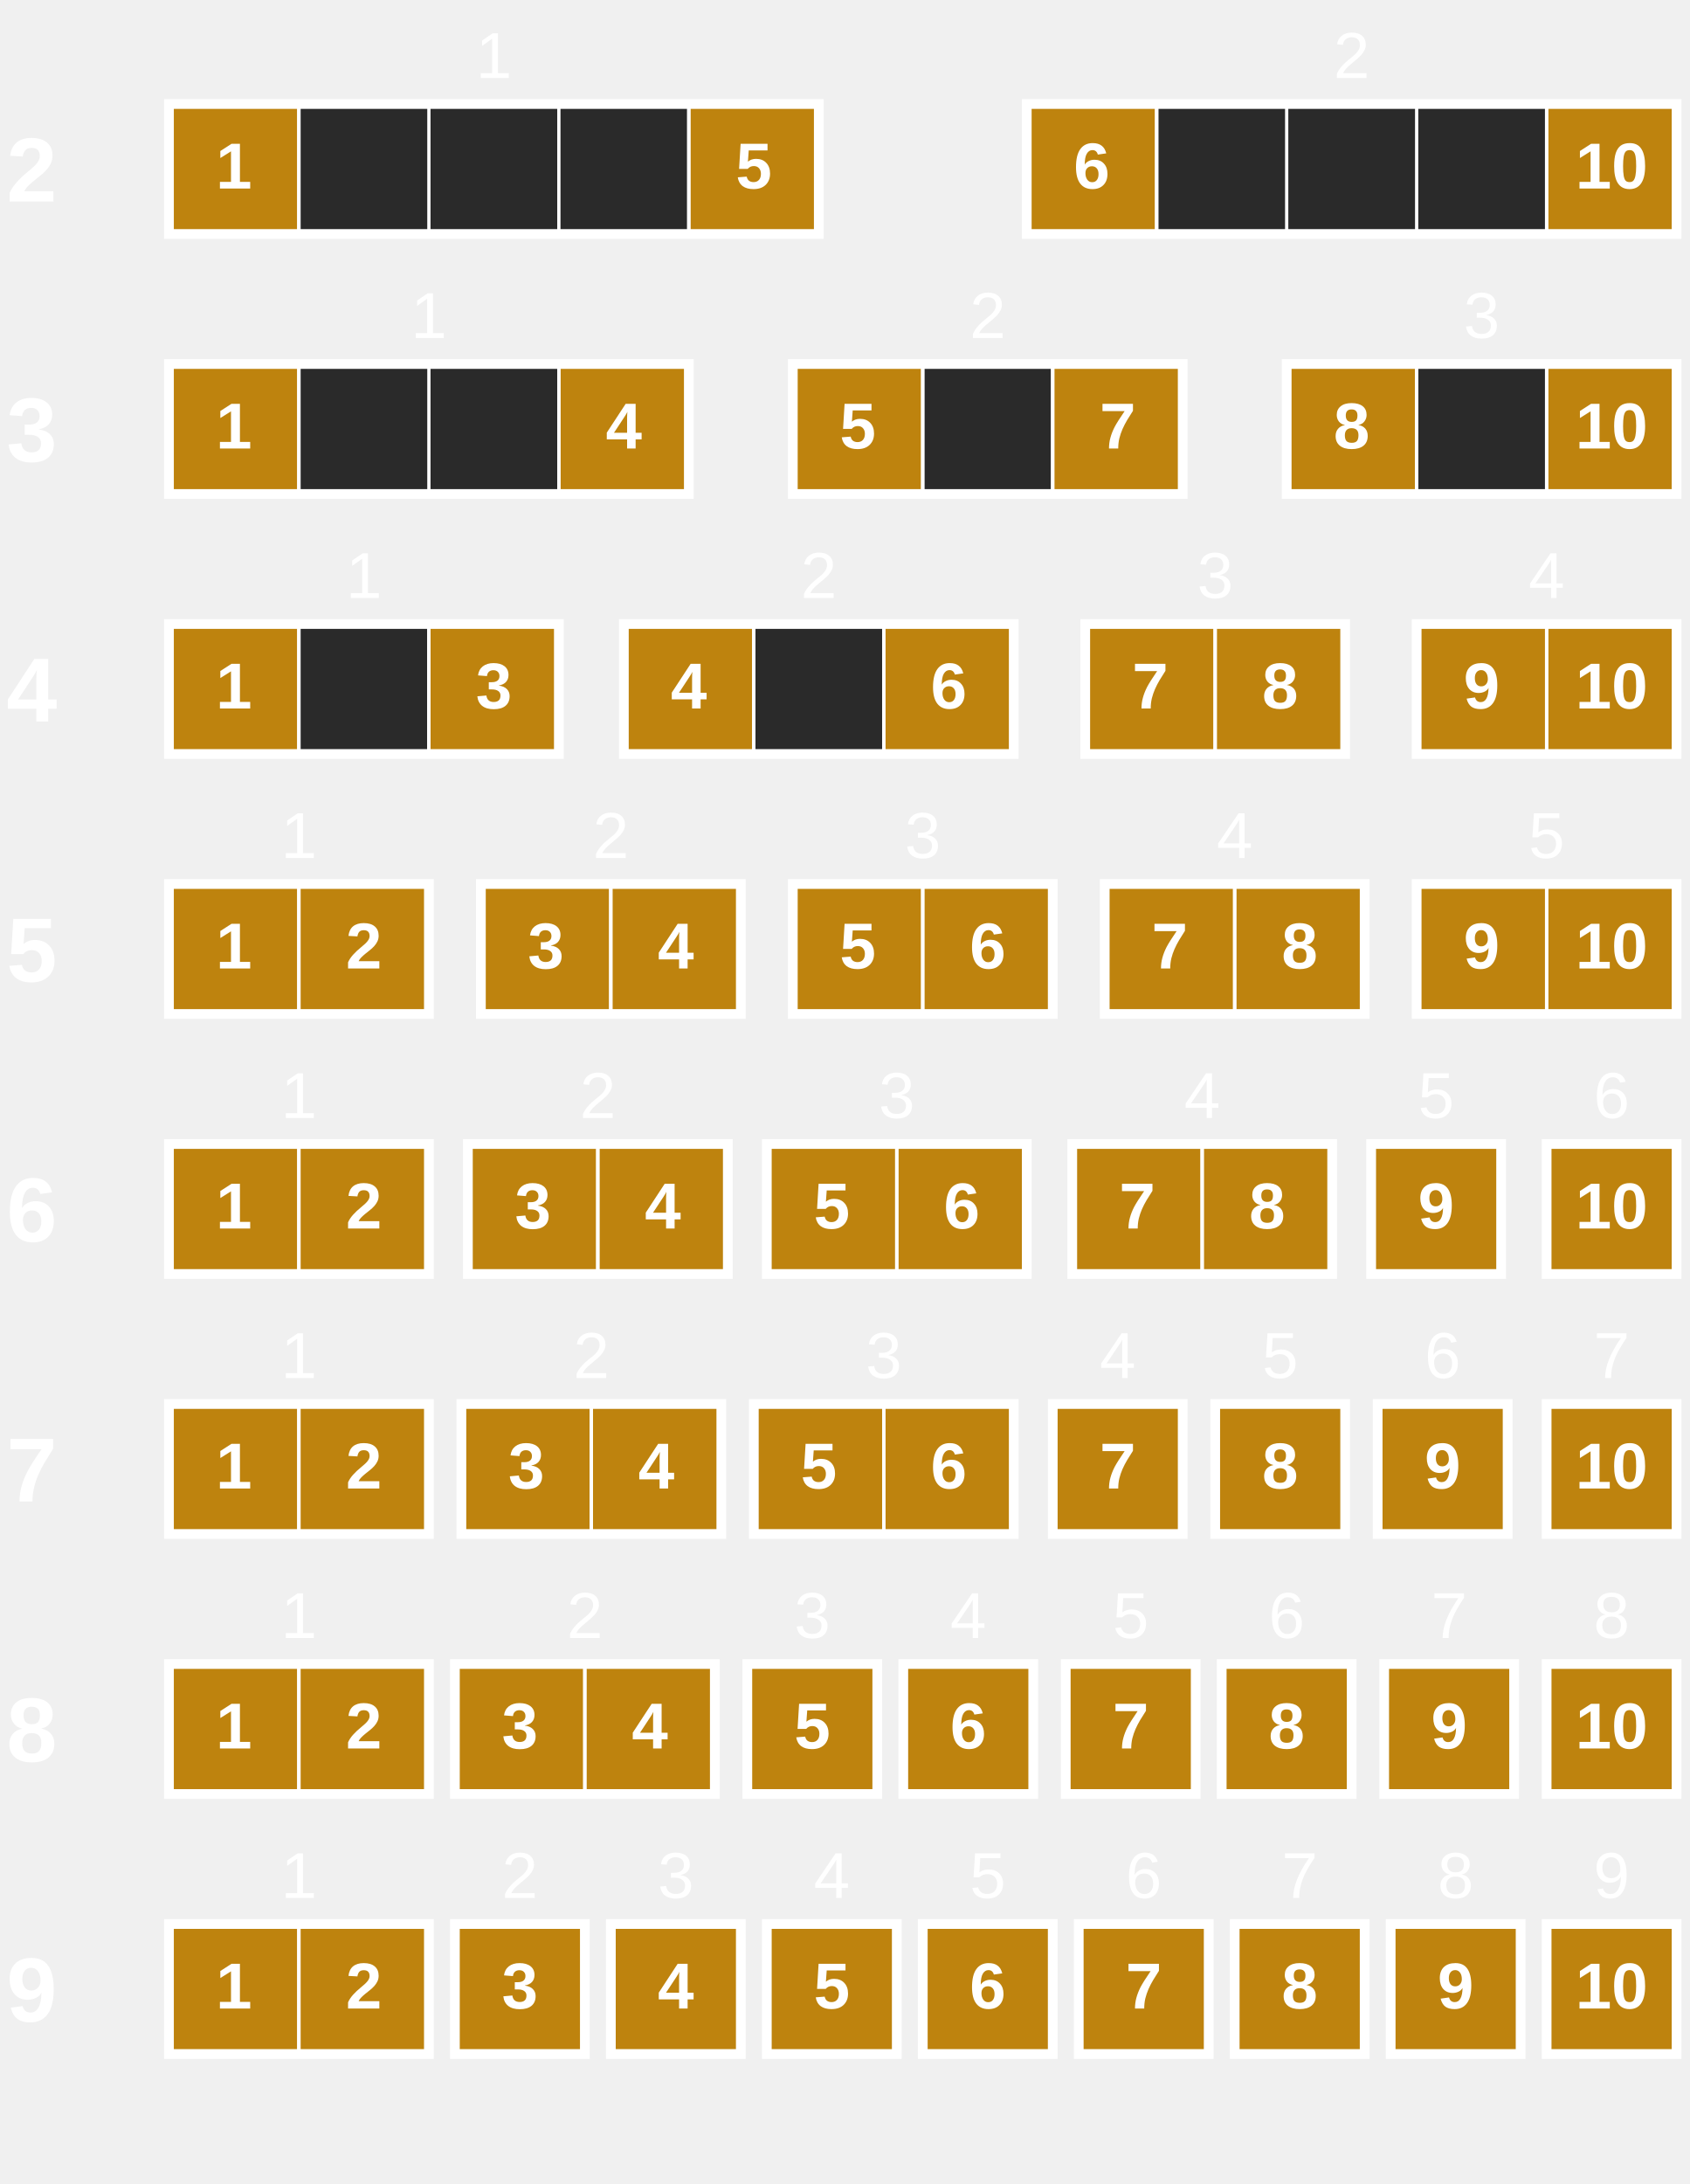
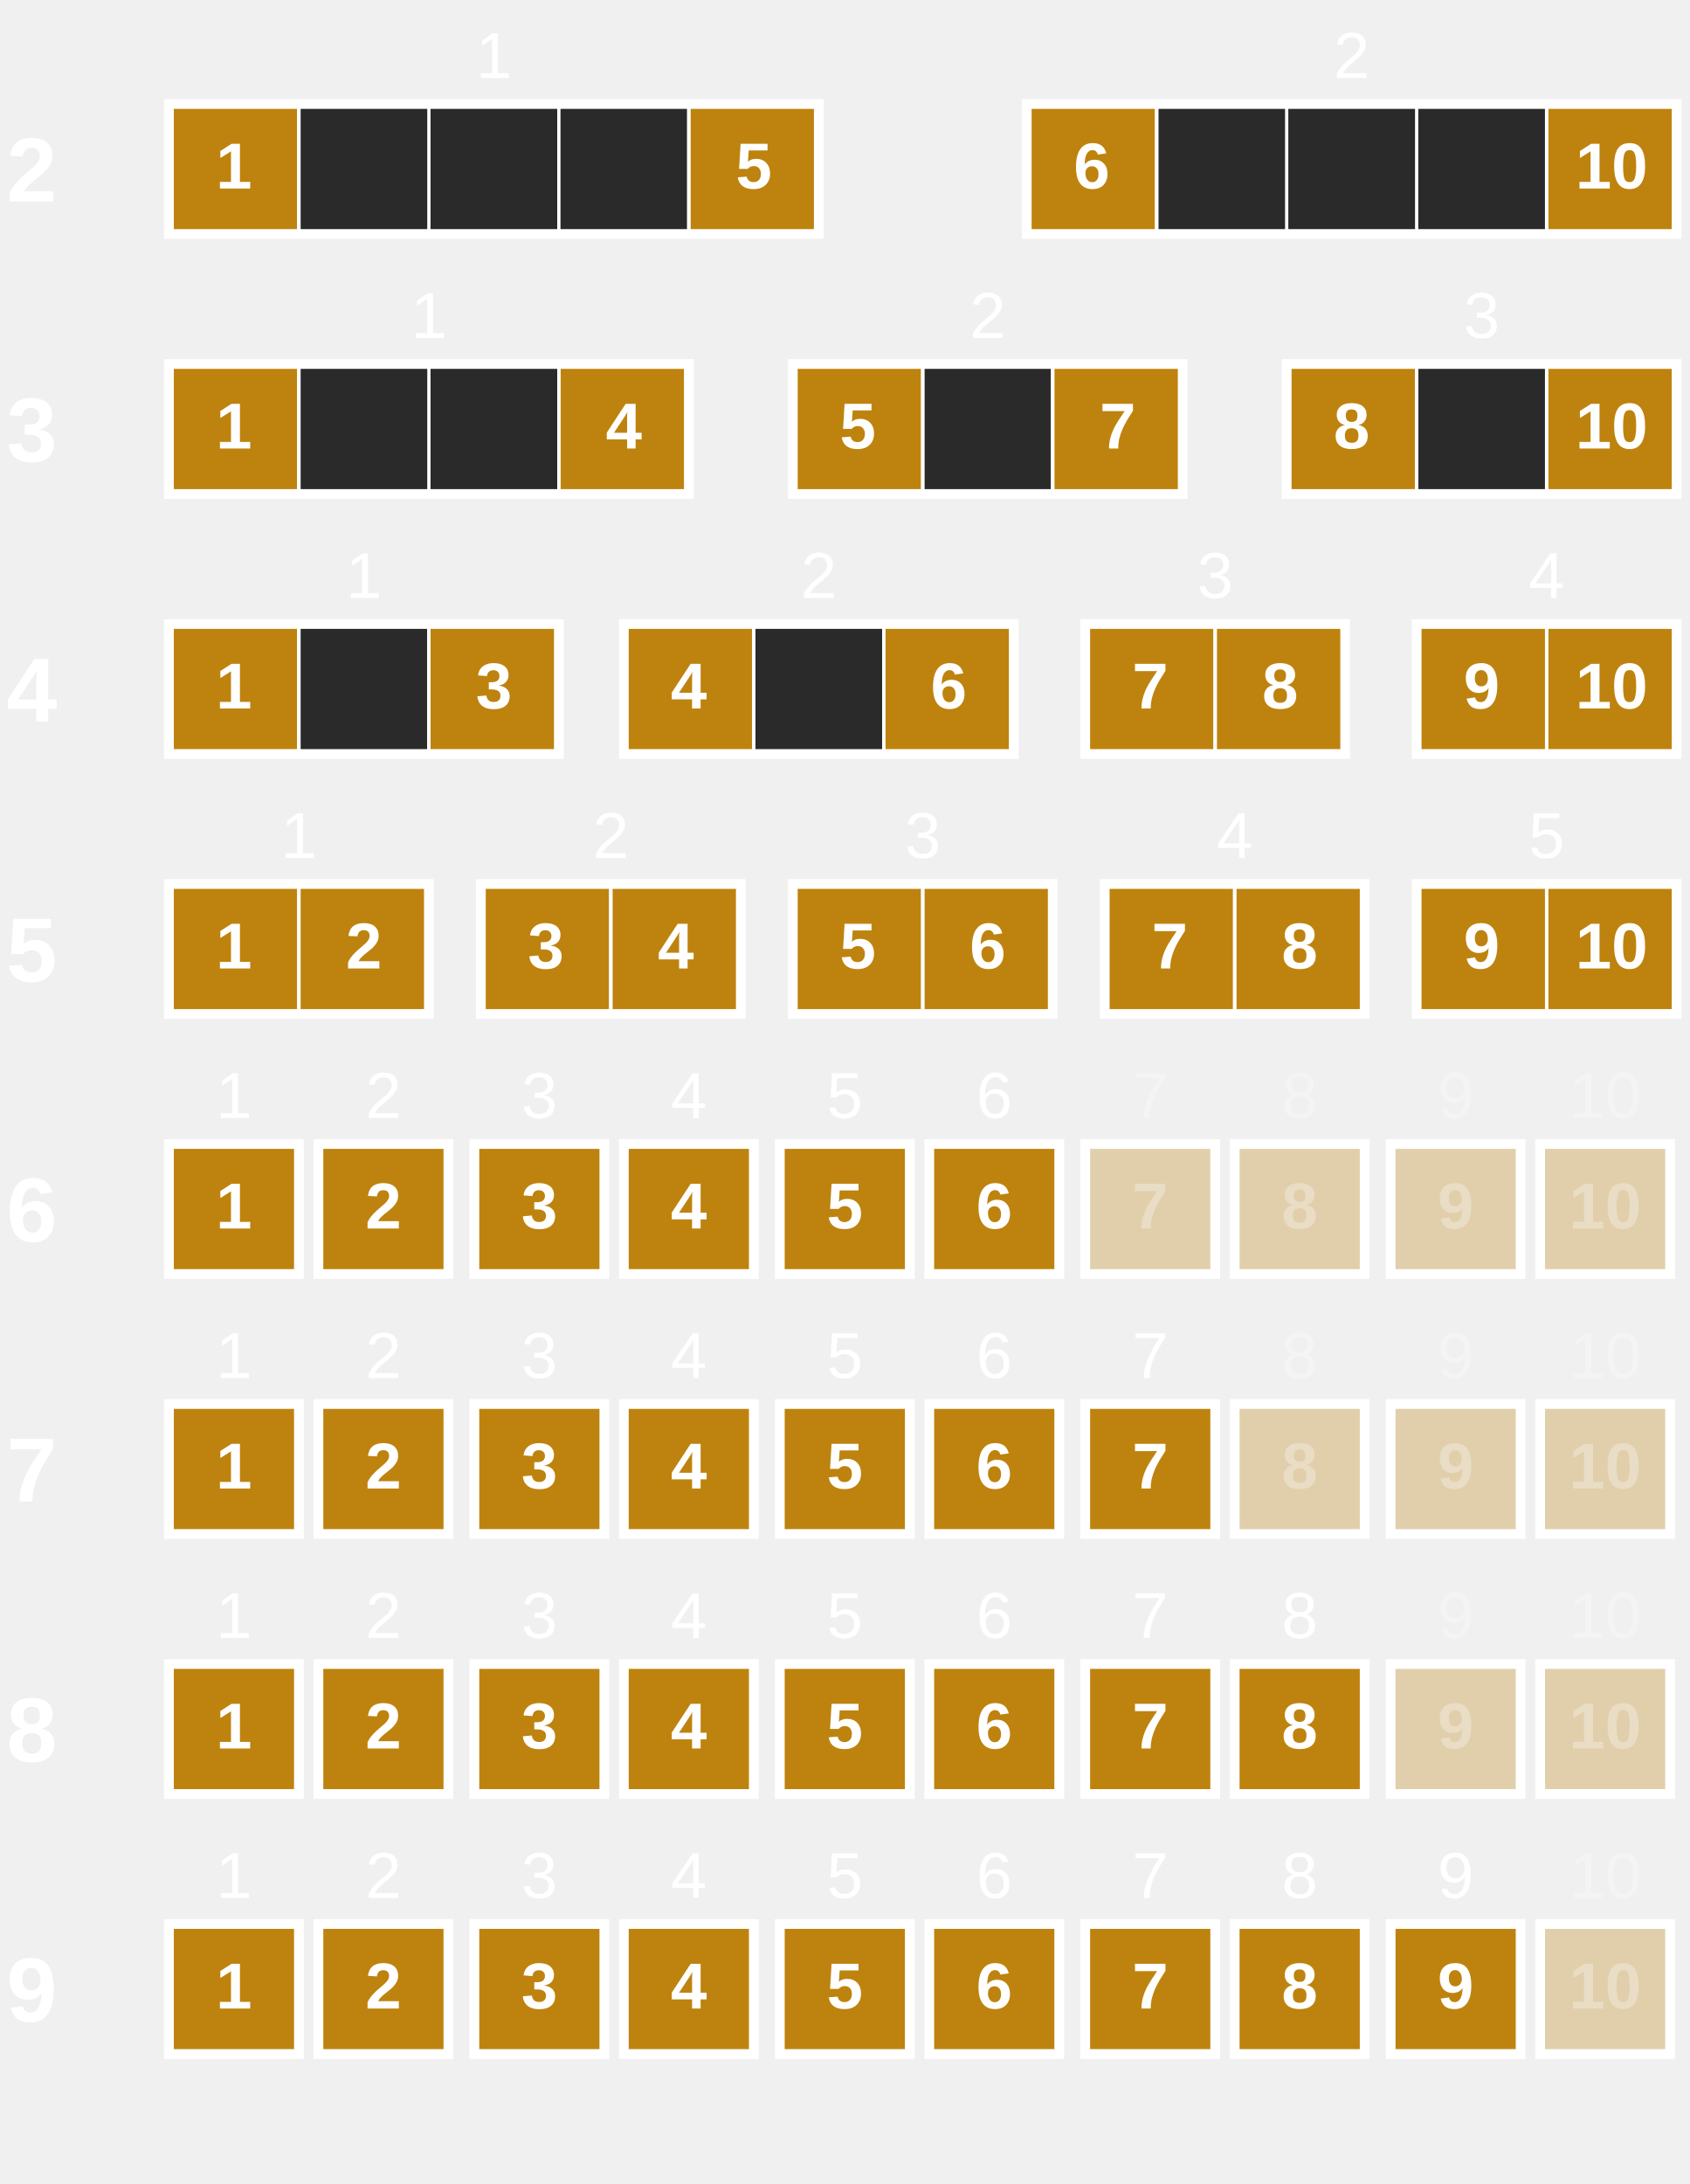
<svg xmlns="http://www.w3.org/2000/svg" viewBox="24 -6 260 336" width="260" height="336">
  <style>
    .cell { fill: #2a2a2a; stroke: #fff; stroke-width: 0.5; }
    .cell-numbered { fill: #be830e; stroke: #fff; stroke-width: 0.5; }
+     .cell-disabled { fill: #2a2a2a; stroke: #fff; stroke-width: 0.5; opacity: 0.3; }
+     .cell-numbered-disabled { fill: #be830e; stroke: #fff; stroke-width: 0.5; opacity: 0.3; }
    .cell-dividers { stroke: #fff; stroke-width: 0.5; fill: none; }
    .group-divider { stroke: #ffffff; stroke-width: 1.5; }
    .row-border { fill: none; stroke: #ffffff; stroke-width: 1.5; }
    .number-text { font-family: Arial, sans-serif; font-size: 10px; font-weight: 600; text-anchor: middle; fill: #fff; }
+     .number-text-disabled { font-family: Arial, sans-serif; font-size: 10px; font-weight: 600; text-anchor: middle; fill: #fff; opacity: 0.3; }
    .label-text { font-family: Arial, sans-serif; font-size: 12px; font-weight: bold; fill: #ffffff; }
    .group-label { font-family: Arial, sans-serif; font-size: 10px; text-anchor: middle; fill: #ffffff; }
+     .group-label-disabled { font-family: Arial, sans-serif; font-size: 10px; text-anchor: middle; fill: #ffffff; opacity: 0.3; }
    .row-label { font-family: Arial, sans-serif; font-size: 14px; font-weight: 900; fill: #ffffff; }
  </style>
  <g transform="translate(50, 10)">
    <text x="-25" y="15" class="row-label">2</text>
    <text x="50" y="-4" class="group-label">1</text>
    <text x="182" y="-4" class="group-label">2</text>
    <rect x="0" y="0" width="20" height="20" class="cell-numbered" />
    <rect x="20" y="0" width="60" height="20" class="cell" />
    <rect x="80" y="0" width="20" height="20" class="cell-numbered" />
    <rect x="132" y="0" width="20" height="20" class="cell-numbered" />
    <rect x="152" y="0" width="60" height="20" class="cell" />
    <rect x="212" y="0" width="20" height="20" class="cell-numbered" />
    <path d="M 20,0 v20 M 40,0 v20 M 60,0 v20 M 80,0 v20 M 152,0 v20 M 172,0 v20 M 192,0 v20 M 212,0 v20" class="cell-dividers" />
    <rect x="0" y="0" width="100" height="20" class="row-border" />
    <rect x="132" y="0" width="100" height="20" class="row-border" />
    <text x="10" y="13" class="number-text">1</text>
    <text x="90" y="13" class="number-text">5</text>
    <text x="142" y="13" class="number-text">6</text>
    <text x="222" y="13" class="number-text">10</text>
  </g>
  <g transform="translate(50, 50)">
    <text x="-25" y="15" class="row-label">3</text>
    <text x="40" y="-4" class="group-label">1</text>
    <text x="126" y="-4" class="group-label">2</text>
    <text x="202" y="-4" class="group-label">3</text>
    <rect x="0" y="0" width="20" height="20" class="cell-numbered" />
    <rect x="20" y="0" width="40" height="20" class="cell" />
    <rect x="60" y="0" width="20" height="20" class="cell-numbered" />
    <rect x="96" y="0" width="20" height="20" class="cell-numbered" />
    <rect x="116" y="0" width="20" height="20" class="cell" />
    <rect x="136" y="0" width="20" height="20" class="cell-numbered" />
    <rect x="172" y="0" width="20" height="20" class="cell-numbered" />
    <rect x="192" y="0" width="20" height="20" class="cell" />
    <rect x="212" y="0" width="20" height="20" class="cell-numbered" />
    <path d="M 20,0 v20 M 40,0 v20 M 60,0 v20 M 116,0 v20 M 136,0 v20 M 192,0 v20 M 212,0 v20" class="cell-dividers" />
    <rect x="0" y="0" width="80" height="20" class="row-border" />
    <rect x="96" y="0" width="60" height="20" class="row-border" />
    <rect x="172" y="0" width="60" height="20" class="row-border" />
    <text x="10" y="13" class="number-text">1</text>
    <text x="70" y="13" class="number-text">4</text>
    <text x="106" y="13" class="number-text">5</text>
    <text x="146" y="13" class="number-text">7</text>
    <text x="182" y="13" class="number-text">8</text>
    <text x="222" y="13" class="number-text">10</text>
  </g>
  <g transform="translate(50, 90)">
    <text x="-25" y="15" class="row-label">4</text>
    <text x="30" y="-4" class="group-label">1</text>
    <text x="100" y="-4" class="group-label">2</text>
    <text x="161" y="-4" class="group-label">3</text>
    <text x="212" y="-4" class="group-label">4</text>
    <rect x="0" y="0" width="20" height="20" class="cell-numbered" />
    <rect x="20" y="0" width="20" height="20" class="cell" />
    <rect x="40" y="0" width="20" height="20" class="cell-numbered" />
    <rect x="70" y="0" width="20" height="20" class="cell-numbered" />
    <rect x="90" y="0" width="20" height="20" class="cell" />
    <rect x="110" y="0" width="20" height="20" class="cell-numbered" />
    <rect x="141" y="0" width="20" height="20" class="cell-numbered" />
    <rect x="161" y="0" width="20" height="20" class="cell-numbered" />
    <rect x="192" y="0" width="20" height="20" class="cell-numbered" />
    <rect x="212" y="0" width="20" height="20" class="cell-numbered" />
    <path d="M 20,0 v20 M 40,0 v20 M 90,0 v20 M 110,0 v20 M 161,0 v20 M 212,0 v20" class="cell-dividers" />
    <rect x="0" y="0" width="60" height="20" class="row-border" />
    <rect x="70" y="0" width="60" height="20" class="row-border" />
    <rect x="141" y="0" width="40" height="20" class="row-border" />
    <rect x="192" y="0" width="40" height="20" class="row-border" />
    <text x="10" y="13" class="number-text">1</text>
    <text x="50" y="13" class="number-text">3</text>
    <text x="80" y="13" class="number-text">4</text>
    <text x="120" y="13" class="number-text">6</text>
    <text x="151" y="13" class="number-text">7</text>
    <text x="171" y="13" class="number-text">8</text>
    <text x="202" y="13" class="number-text">9</text>
    <text x="222" y="13" class="number-text">10</text>
  </g>
  <g transform="translate(50, 130)">
    <text x="-25" y="15" class="row-label">5</text>
    <text x="20" y="-4" class="group-label">1</text>
    <text x="68" y="-4" class="group-label">2</text>
    <text x="116" y="-4" class="group-label">3</text>
    <text x="164" y="-4" class="group-label">4</text>
    <text x="212" y="-4" class="group-label">5</text>
    <rect x="0" y="0" width="20" height="20" class="cell-numbered" />
    <rect x="20" y="0" width="20" height="20" class="cell-numbered" />
    <rect x="48" y="0" width="20" height="20" class="cell-numbered" />
    <rect x="68" y="0" width="20" height="20" class="cell-numbered" />
    <rect x="96" y="0" width="20" height="20" class="cell-numbered" />
    <rect x="116" y="0" width="20" height="20" class="cell-numbered" />
    <rect x="144" y="0" width="20" height="20" class="cell-numbered" />
    <rect x="164" y="0" width="20" height="20" class="cell-numbered" />
    <rect x="192" y="0" width="20" height="20" class="cell-numbered" />
    <rect x="212" y="0" width="20" height="20" class="cell-numbered" />
    <path d="M 20,0 v20 M 68,0 v20 M 116,0 v20 M 164,0 v20 M 212,0 v20" class="cell-dividers" />
    <rect x="0" y="0" width="40" height="20" class="row-border" />
    <rect x="48" y="0" width="40" height="20" class="row-border" />
    <rect x="96" y="0" width="40" height="20" class="row-border" />
    <rect x="144" y="0" width="40" height="20" class="row-border" />
    <rect x="192" y="0" width="40" height="20" class="row-border" />
    <text x="10" y="13" class="number-text">1</text>
    <text x="30" y="13" class="number-text">2</text>
    <text x="58" y="13" class="number-text">3</text>
    <text x="78" y="13" class="number-text">4</text>
    <text x="106" y="13" class="number-text">5</text>
    <text x="126" y="13" class="number-text">6</text>
    <text x="154" y="13" class="number-text">7</text>
    <text x="174" y="13" class="number-text">8</text>
    <text x="202" y="13" class="number-text">9</text>
    <text x="222" y="13" class="number-text">10</text>
  </g>
  <g transform="translate(50, 170)">
    <text x="-25" y="15" class="row-label">6</text>
-     <text x="20" y="-4" class="group-label">1</text>
-     <text x="66" y="-4" class="group-label">2</text>
-     <text x="112" y="-4" class="group-label">3</text>
-     <text x="159" y="-4" class="group-label">4</text>
-     <text x="195" y="-4" class="group-label">5</text>
-     <text x="222" y="-4" class="group-label">6</text>
-     <rect x="0" y="0" width="20" height="20" class="cell-numbered" />
-     <rect x="20" y="0" width="20" height="20" class="cell-numbered" />
-     <rect x="46" y="0" width="20" height="20" class="cell-numbered" />
-     <rect x="66" y="0" width="20" height="20" class="cell-numbered" />
-     <rect x="92" y="0" width="20" height="20" class="cell-numbered" />
-     <rect x="112" y="0" width="20" height="20" class="cell-numbered" />
-     <rect x="139" y="0" width="20" height="20" class="cell-numbered" />
-     <rect x="159" y="0" width="20" height="20" class="cell-numbered" />
-     <rect x="185" y="0" width="20" height="20" class="cell-numbered" />
-     <rect x="212" y="0" width="20" height="20" class="cell-numbered" />
-     <path d="M 20,0 v20 M 66,0 v20 M 112,0 v20 M 159,0 v20" class="cell-dividers" />
-     <rect x="0" y="0" width="40" height="20" class="row-border" />
-     <rect x="46" y="0" width="40" height="20" class="row-border" />
-     <rect x="92" y="0" width="40" height="20" class="row-border" />
-     <rect x="139" y="0" width="40" height="20" class="row-border" />
-     <rect x="185" y="0" width="20" height="20" class="row-border" />
-     <rect x="212" y="0" width="20" height="20" class="row-border" />
-     <text x="10" y="13" class="number-text">1</text>
-     <text x="30" y="13" class="number-text">2</text>
-     <text x="56" y="13" class="number-text">3</text>
-     <text x="76" y="13" class="number-text">4</text>
-     <text x="102" y="13" class="number-text">5</text>
-     <text x="122" y="13" class="number-text">6</text>
-     <text x="149" y="13" class="number-text">7</text>
-     <text x="169" y="13" class="number-text">8</text>
-     <text x="195" y="13" class="number-text">9</text>
-     <text x="222" y="13" class="number-text">10</text>
+     <text x="10" y="-4" class="group-label">1</text>
+     <text x="33" y="-4" class="group-label">2</text>
+     <text x="57" y="-4" class="group-label">3</text>
+     <text x="80" y="-4" class="group-label">4</text>
+     <text x="104" y="-4" class="group-label">5</text>
+     <text x="127" y="-4" class="group-label">6</text>
+     <text x="151" y="-4" class="group-label-disabled">7</text>
+     <text x="174" y="-4" class="group-label-disabled">8</text>
+     <text x="198" y="-4" class="group-label-disabled">9</text>
+     <text x="221" y="-4" class="group-label-disabled">10</text>
+     <rect x="0" y="0" width="20" height="20" class="cell-numbered" />
+     <rect x="23" y="0" width="20" height="20" class="cell-numbered" />
+     <rect x="47" y="0" width="20" height="20" class="cell-numbered" />
+     <rect x="70" y="0" width="20" height="20" class="cell-numbered" />
+     <rect x="94" y="0" width="20" height="20" class="cell-numbered" />
+     <rect x="117" y="0" width="20" height="20" class="cell-numbered" />
+     <rect x="141" y="0" width="20" height="20" class="cell-numbered-disabled" />
+     <rect x="164" y="0" width="20" height="20" class="cell-numbered-disabled" />
+     <rect x="188" y="0" width="20" height="20" class="cell-numbered-disabled" />
+     <rect x="211" y="0" width="20" height="20" class="cell-numbered-disabled" />
+     <rect x="0" y="0" width="20" height="20" class="row-border" />
+     <rect x="23" y="0" width="20" height="20" class="row-border" />
+     <rect x="47" y="0" width="20" height="20" class="row-border" />
+     <rect x="70" y="0" width="20" height="20" class="row-border" />
+     <rect x="94" y="0" width="20" height="20" class="row-border" />
+     <rect x="117" y="0" width="20" height="20" class="row-border" />
+     <rect x="141" y="0" width="20" height="20" class="row-border" />
+     <rect x="164" y="0" width="20" height="20" class="row-border" />
+     <rect x="188" y="0" width="20" height="20" class="row-border" />
+     <rect x="211" y="0" width="20" height="20" class="row-border" />
+     <text x="10" y="13" class="number-text">1</text>
+     <text x="33" y="13" class="number-text">2</text>
+     <text x="57" y="13" class="number-text">3</text>
+     <text x="80" y="13" class="number-text">4</text>
+     <text x="104" y="13" class="number-text">5</text>
+     <text x="127" y="13" class="number-text">6</text>
+     <text x="151" y="13" class="number-text-disabled">7</text>
+     <text x="174" y="13" class="number-text-disabled">8</text>
+     <text x="198" y="13" class="number-text-disabled">9</text>
+     <text x="221" y="13" class="number-text-disabled">10</text>
  </g>
  <g transform="translate(50, 210)">
    <text x="-25" y="15" class="row-label">7</text>
-     <text x="20" y="-4" class="group-label">1</text>
-     <text x="65" y="-4" class="group-label">2</text>
-     <text x="110" y="-4" class="group-label">3</text>
-     <text x="146" y="-4" class="group-label">4</text>
-     <text x="171" y="-4" class="group-label">5</text>
-     <text x="196" y="-4" class="group-label">6</text>
-     <text x="222" y="-4" class="group-label">7</text>
-     <rect x="0" y="0" width="20" height="20" class="cell-numbered" />
-     <rect x="20" y="0" width="20" height="20" class="cell-numbered" />
-     <rect x="45" y="0" width="20" height="20" class="cell-numbered" />
-     <rect x="65" y="0" width="20" height="20" class="cell-numbered" />
-     <rect x="90" y="0" width="20" height="20" class="cell-numbered" />
-     <rect x="110" y="0" width="20" height="20" class="cell-numbered" />
-     <rect x="136" y="0" width="20" height="20" class="cell-numbered" />
-     <rect x="161" y="0" width="20" height="20" class="cell-numbered" />
-     <rect x="186" y="0" width="20" height="20" class="cell-numbered" />
-     <rect x="212" y="0" width="20" height="20" class="cell-numbered" />
-     <path d="M 20,0 v20 M 65,0 v20 M 110,0 v20" class="cell-dividers" />
-     <rect x="0" y="0" width="40" height="20" class="row-border" />
-     <rect x="45" y="0" width="40" height="20" class="row-border" />
-     <rect x="90" y="0" width="40" height="20" class="row-border" />
-     <rect x="136" y="0" width="20" height="20" class="row-border" />
-     <rect x="161" y="0" width="20" height="20" class="row-border" />
-     <rect x="186" y="0" width="20" height="20" class="row-border" />
-     <rect x="212" y="0" width="20" height="20" class="row-border" />
-     <text x="10" y="13" class="number-text">1</text>
-     <text x="30" y="13" class="number-text">2</text>
-     <text x="55" y="13" class="number-text">3</text>
-     <text x="75" y="13" class="number-text">4</text>
-     <text x="100" y="13" class="number-text">5</text>
-     <text x="120" y="13" class="number-text">6</text>
-     <text x="146" y="13" class="number-text">7</text>
-     <text x="171" y="13" class="number-text">8</text>
-     <text x="196" y="13" class="number-text">9</text>
-     <text x="222" y="13" class="number-text">10</text>
+     <text x="10" y="-4" class="group-label">1</text>
+     <text x="33" y="-4" class="group-label">2</text>
+     <text x="57" y="-4" class="group-label">3</text>
+     <text x="80" y="-4" class="group-label">4</text>
+     <text x="104" y="-4" class="group-label">5</text>
+     <text x="127" y="-4" class="group-label">6</text>
+     <text x="151" y="-4" class="group-label">7</text>
+     <text x="174" y="-4" class="group-label-disabled">8</text>
+     <text x="198" y="-4" class="group-label-disabled">9</text>
+     <text x="221" y="-4" class="group-label-disabled">10</text>
+     <rect x="0" y="0" width="20" height="20" class="cell-numbered" />
+     <rect x="23" y="0" width="20" height="20" class="cell-numbered" />
+     <rect x="47" y="0" width="20" height="20" class="cell-numbered" />
+     <rect x="70" y="0" width="20" height="20" class="cell-numbered" />
+     <rect x="94" y="0" width="20" height="20" class="cell-numbered" />
+     <rect x="117" y="0" width="20" height="20" class="cell-numbered" />
+     <rect x="141" y="0" width="20" height="20" class="cell-numbered" />
+     <rect x="164" y="0" width="20" height="20" class="cell-numbered-disabled" />
+     <rect x="188" y="0" width="20" height="20" class="cell-numbered-disabled" />
+     <rect x="211" y="0" width="20" height="20" class="cell-numbered-disabled" />
+     <rect x="0" y="0" width="20" height="20" class="row-border" />
+     <rect x="23" y="0" width="20" height="20" class="row-border" />
+     <rect x="47" y="0" width="20" height="20" class="row-border" />
+     <rect x="70" y="0" width="20" height="20" class="row-border" />
+     <rect x="94" y="0" width="20" height="20" class="row-border" />
+     <rect x="117" y="0" width="20" height="20" class="row-border" />
+     <rect x="141" y="0" width="20" height="20" class="row-border" />
+     <rect x="164" y="0" width="20" height="20" class="row-border" />
+     <rect x="188" y="0" width="20" height="20" class="row-border" />
+     <rect x="211" y="0" width="20" height="20" class="row-border" />
+     <text x="10" y="13" class="number-text">1</text>
+     <text x="33" y="13" class="number-text">2</text>
+     <text x="57" y="13" class="number-text">3</text>
+     <text x="80" y="13" class="number-text">4</text>
+     <text x="104" y="13" class="number-text">5</text>
+     <text x="127" y="13" class="number-text">6</text>
+     <text x="151" y="13" class="number-text">7</text>
+     <text x="174" y="13" class="number-text-disabled">8</text>
+     <text x="198" y="13" class="number-text-disabled">9</text>
+     <text x="221" y="13" class="number-text-disabled">10</text>
  </g>
  <g transform="translate(50, 250)">
    <text x="-25" y="15" class="row-label">8</text>
-     <text x="20" y="-4" class="group-label">1</text>
-     <text x="64" y="-4" class="group-label">2</text>
-     <text x="99" y="-4" class="group-label">3</text>
-     <text x="123" y="-4" class="group-label">4</text>
-     <text x="148" y="-4" class="group-label">5</text>
-     <text x="172" y="-4" class="group-label">6</text>
-     <text x="197" y="-4" class="group-label">7</text>
-     <text x="222" y="-4" class="group-label">8</text>
-     <rect x="0" y="0" width="20" height="20" class="cell-numbered" />
-     <rect x="20" y="0" width="20" height="20" class="cell-numbered" />
-     <rect x="44" y="0" width="20" height="20" class="cell-numbered" />
-     <rect x="64" y="0" width="20" height="20" class="cell-numbered" />
-     <rect x="89" y="0" width="20" height="20" class="cell-numbered" />
-     <rect x="113" y="0" width="20" height="20" class="cell-numbered" />
-     <rect x="138" y="0" width="20" height="20" class="cell-numbered" />
-     <rect x="162" y="0" width="20" height="20" class="cell-numbered" />
-     <rect x="187" y="0" width="20" height="20" class="cell-numbered" />
-     <rect x="212" y="0" width="20" height="20" class="cell-numbered" />
-     <path d="M 20,0 v20 M 64,0 v20" class="cell-dividers" />
-     <rect x="0" y="0" width="40" height="20" class="row-border" />
-     <rect x="44" y="0" width="40" height="20" class="row-border" />
-     <rect x="89" y="0" width="20" height="20" class="row-border" />
-     <rect x="113" y="0" width="20" height="20" class="row-border" />
-     <rect x="138" y="0" width="20" height="20" class="row-border" />
-     <rect x="162" y="0" width="20" height="20" class="row-border" />
-     <rect x="187" y="0" width="20" height="20" class="row-border" />
-     <rect x="212" y="0" width="20" height="20" class="row-border" />
-     <text x="10" y="13" class="number-text">1</text>
-     <text x="30" y="13" class="number-text">2</text>
-     <text x="54" y="13" class="number-text">3</text>
-     <text x="74" y="13" class="number-text">4</text>
-     <text x="99" y="13" class="number-text">5</text>
-     <text x="123" y="13" class="number-text">6</text>
-     <text x="148" y="13" class="number-text">7</text>
-     <text x="172" y="13" class="number-text">8</text>
-     <text x="197" y="13" class="number-text">9</text>
-     <text x="222" y="13" class="number-text">10</text>
+     <text x="10" y="-4" class="group-label">1</text>
+     <text x="33" y="-4" class="group-label">2</text>
+     <text x="57" y="-4" class="group-label">3</text>
+     <text x="80" y="-4" class="group-label">4</text>
+     <text x="104" y="-4" class="group-label">5</text>
+     <text x="127" y="-4" class="group-label">6</text>
+     <text x="151" y="-4" class="group-label">7</text>
+     <text x="174" y="-4" class="group-label">8</text>
+     <text x="198" y="-4" class="group-label-disabled">9</text>
+     <text x="221" y="-4" class="group-label-disabled">10</text>
+     <rect x="0" y="0" width="20" height="20" class="cell-numbered" />
+     <rect x="23" y="0" width="20" height="20" class="cell-numbered" />
+     <rect x="47" y="0" width="20" height="20" class="cell-numbered" />
+     <rect x="70" y="0" width="20" height="20" class="cell-numbered" />
+     <rect x="94" y="0" width="20" height="20" class="cell-numbered" />
+     <rect x="117" y="0" width="20" height="20" class="cell-numbered" />
+     <rect x="141" y="0" width="20" height="20" class="cell-numbered" />
+     <rect x="164" y="0" width="20" height="20" class="cell-numbered" />
+     <rect x="188" y="0" width="20" height="20" class="cell-numbered-disabled" />
+     <rect x="211" y="0" width="20" height="20" class="cell-numbered-disabled" />
+     <rect x="0" y="0" width="20" height="20" class="row-border" />
+     <rect x="23" y="0" width="20" height="20" class="row-border" />
+     <rect x="47" y="0" width="20" height="20" class="row-border" />
+     <rect x="70" y="0" width="20" height="20" class="row-border" />
+     <rect x="94" y="0" width="20" height="20" class="row-border" />
+     <rect x="117" y="0" width="20" height="20" class="row-border" />
+     <rect x="141" y="0" width="20" height="20" class="row-border" />
+     <rect x="164" y="0" width="20" height="20" class="row-border" />
+     <rect x="188" y="0" width="20" height="20" class="row-border" />
+     <rect x="211" y="0" width="20" height="20" class="row-border" />
+     <text x="10" y="13" class="number-text">1</text>
+     <text x="33" y="13" class="number-text">2</text>
+     <text x="57" y="13" class="number-text">3</text>
+     <text x="80" y="13" class="number-text">4</text>
+     <text x="104" y="13" class="number-text">5</text>
+     <text x="127" y="13" class="number-text">6</text>
+     <text x="151" y="13" class="number-text">7</text>
+     <text x="174" y="13" class="number-text">8</text>
+     <text x="198" y="13" class="number-text-disabled">9</text>
+     <text x="221" y="13" class="number-text-disabled">10</text>
  </g>
  <g transform="translate(50, 290)">
    <text x="-25" y="15" class="row-label">9</text>
-     <text x="20" y="-4" class="group-label">1</text>
-     <text x="54" y="-4" class="group-label">2</text>
-     <text x="78" y="-4" class="group-label">3</text>
-     <text x="102" y="-4" class="group-label">4</text>
-     <text x="126" y="-4" class="group-label">5</text>
-     <text x="150" y="-4" class="group-label">6</text>
-     <text x="174" y="-4" class="group-label">7</text>
-     <text x="198" y="-4" class="group-label">8</text>
-     <text x="222" y="-4" class="group-label">9</text>
-     <rect x="0" y="0" width="20" height="20" class="cell-numbered" />
-     <rect x="20" y="0" width="20" height="20" class="cell-numbered" />
-     <rect x="44" y="0" width="20" height="20" class="cell-numbered" />
-     <rect x="68" y="0" width="20" height="20" class="cell-numbered" />
-     <rect x="92" y="0" width="20" height="20" class="cell-numbered" />
-     <rect x="116" y="0" width="20" height="20" class="cell-numbered" />
-     <rect x="140" y="0" width="20" height="20" class="cell-numbered" />
+     <text x="10" y="-4" class="group-label">1</text>
+     <text x="33" y="-4" class="group-label">2</text>
+     <text x="57" y="-4" class="group-label">3</text>
+     <text x="80" y="-4" class="group-label">4</text>
+     <text x="104" y="-4" class="group-label">5</text>
+     <text x="127" y="-4" class="group-label">6</text>
+     <text x="151" y="-4" class="group-label">7</text>
+     <text x="174" y="-4" class="group-label">8</text>
+     <text x="198" y="-4" class="group-label">9</text>
+     <text x="221" y="-4" class="group-label-disabled">10</text>
+     <rect x="0" y="0" width="20" height="20" class="cell-numbered" />
+     <rect x="23" y="0" width="20" height="20" class="cell-numbered" />
+     <rect x="47" y="0" width="20" height="20" class="cell-numbered" />
+     <rect x="70" y="0" width="20" height="20" class="cell-numbered" />
+     <rect x="94" y="0" width="20" height="20" class="cell-numbered" />
+     <rect x="117" y="0" width="20" height="20" class="cell-numbered" />
+     <rect x="141" y="0" width="20" height="20" class="cell-numbered" />
    <rect x="164" y="0" width="20" height="20" class="cell-numbered" />
    <rect x="188" y="0" width="20" height="20" class="cell-numbered" />
-     <rect x="212" y="0" width="20" height="20" class="cell-numbered" />
-     <path d="M 20,0 v20" class="cell-dividers" />
-     <rect x="0" y="0" width="40" height="20" class="row-border" />
-     <rect x="44" y="0" width="20" height="20" class="row-border" />
-     <rect x="68" y="0" width="20" height="20" class="row-border" />
-     <rect x="92" y="0" width="20" height="20" class="row-border" />
-     <rect x="116" y="0" width="20" height="20" class="row-border" />
-     <rect x="140" y="0" width="20" height="20" class="row-border" />
-     <rect x="164" y="0" width="20" height="20" class="row-border" />
-     <rect x="188" y="0" width="20" height="20" class="row-border" />
-     <rect x="212" y="0" width="20" height="20" class="row-border" />
-     <text x="10" y="13" class="number-text">1</text>
-     <text x="30" y="13" class="number-text">2</text>
-     <text x="54" y="13" class="number-text">3</text>
-     <text x="78" y="13" class="number-text">4</text>
-     <text x="102" y="13" class="number-text">5</text>
-     <text x="126" y="13" class="number-text">6</text>
-     <text x="150" y="13" class="number-text">7</text>
+     <rect x="211" y="0" width="20" height="20" class="cell-numbered-disabled" />
+     <rect x="0" y="0" width="20" height="20" class="row-border" />
+     <rect x="23" y="0" width="20" height="20" class="row-border" />
+     <rect x="47" y="0" width="20" height="20" class="row-border" />
+     <rect x="70" y="0" width="20" height="20" class="row-border" />
+     <rect x="94" y="0" width="20" height="20" class="row-border" />
+     <rect x="117" y="0" width="20" height="20" class="row-border" />
+     <rect x="141" y="0" width="20" height="20" class="row-border" />
+     <rect x="164" y="0" width="20" height="20" class="row-border" />
+     <rect x="188" y="0" width="20" height="20" class="row-border" />
+     <rect x="211" y="0" width="20" height="20" class="row-border" />
+     <text x="10" y="13" class="number-text">1</text>
+     <text x="33" y="13" class="number-text">2</text>
+     <text x="57" y="13" class="number-text">3</text>
+     <text x="80" y="13" class="number-text">4</text>
+     <text x="104" y="13" class="number-text">5</text>
+     <text x="127" y="13" class="number-text">6</text>
+     <text x="151" y="13" class="number-text">7</text>
    <text x="174" y="13" class="number-text">8</text>
    <text x="198" y="13" class="number-text">9</text>
-     <text x="222" y="13" class="number-text">10</text>
+     <text x="221" y="13" class="number-text-disabled">10</text>
  </g>
</svg>
